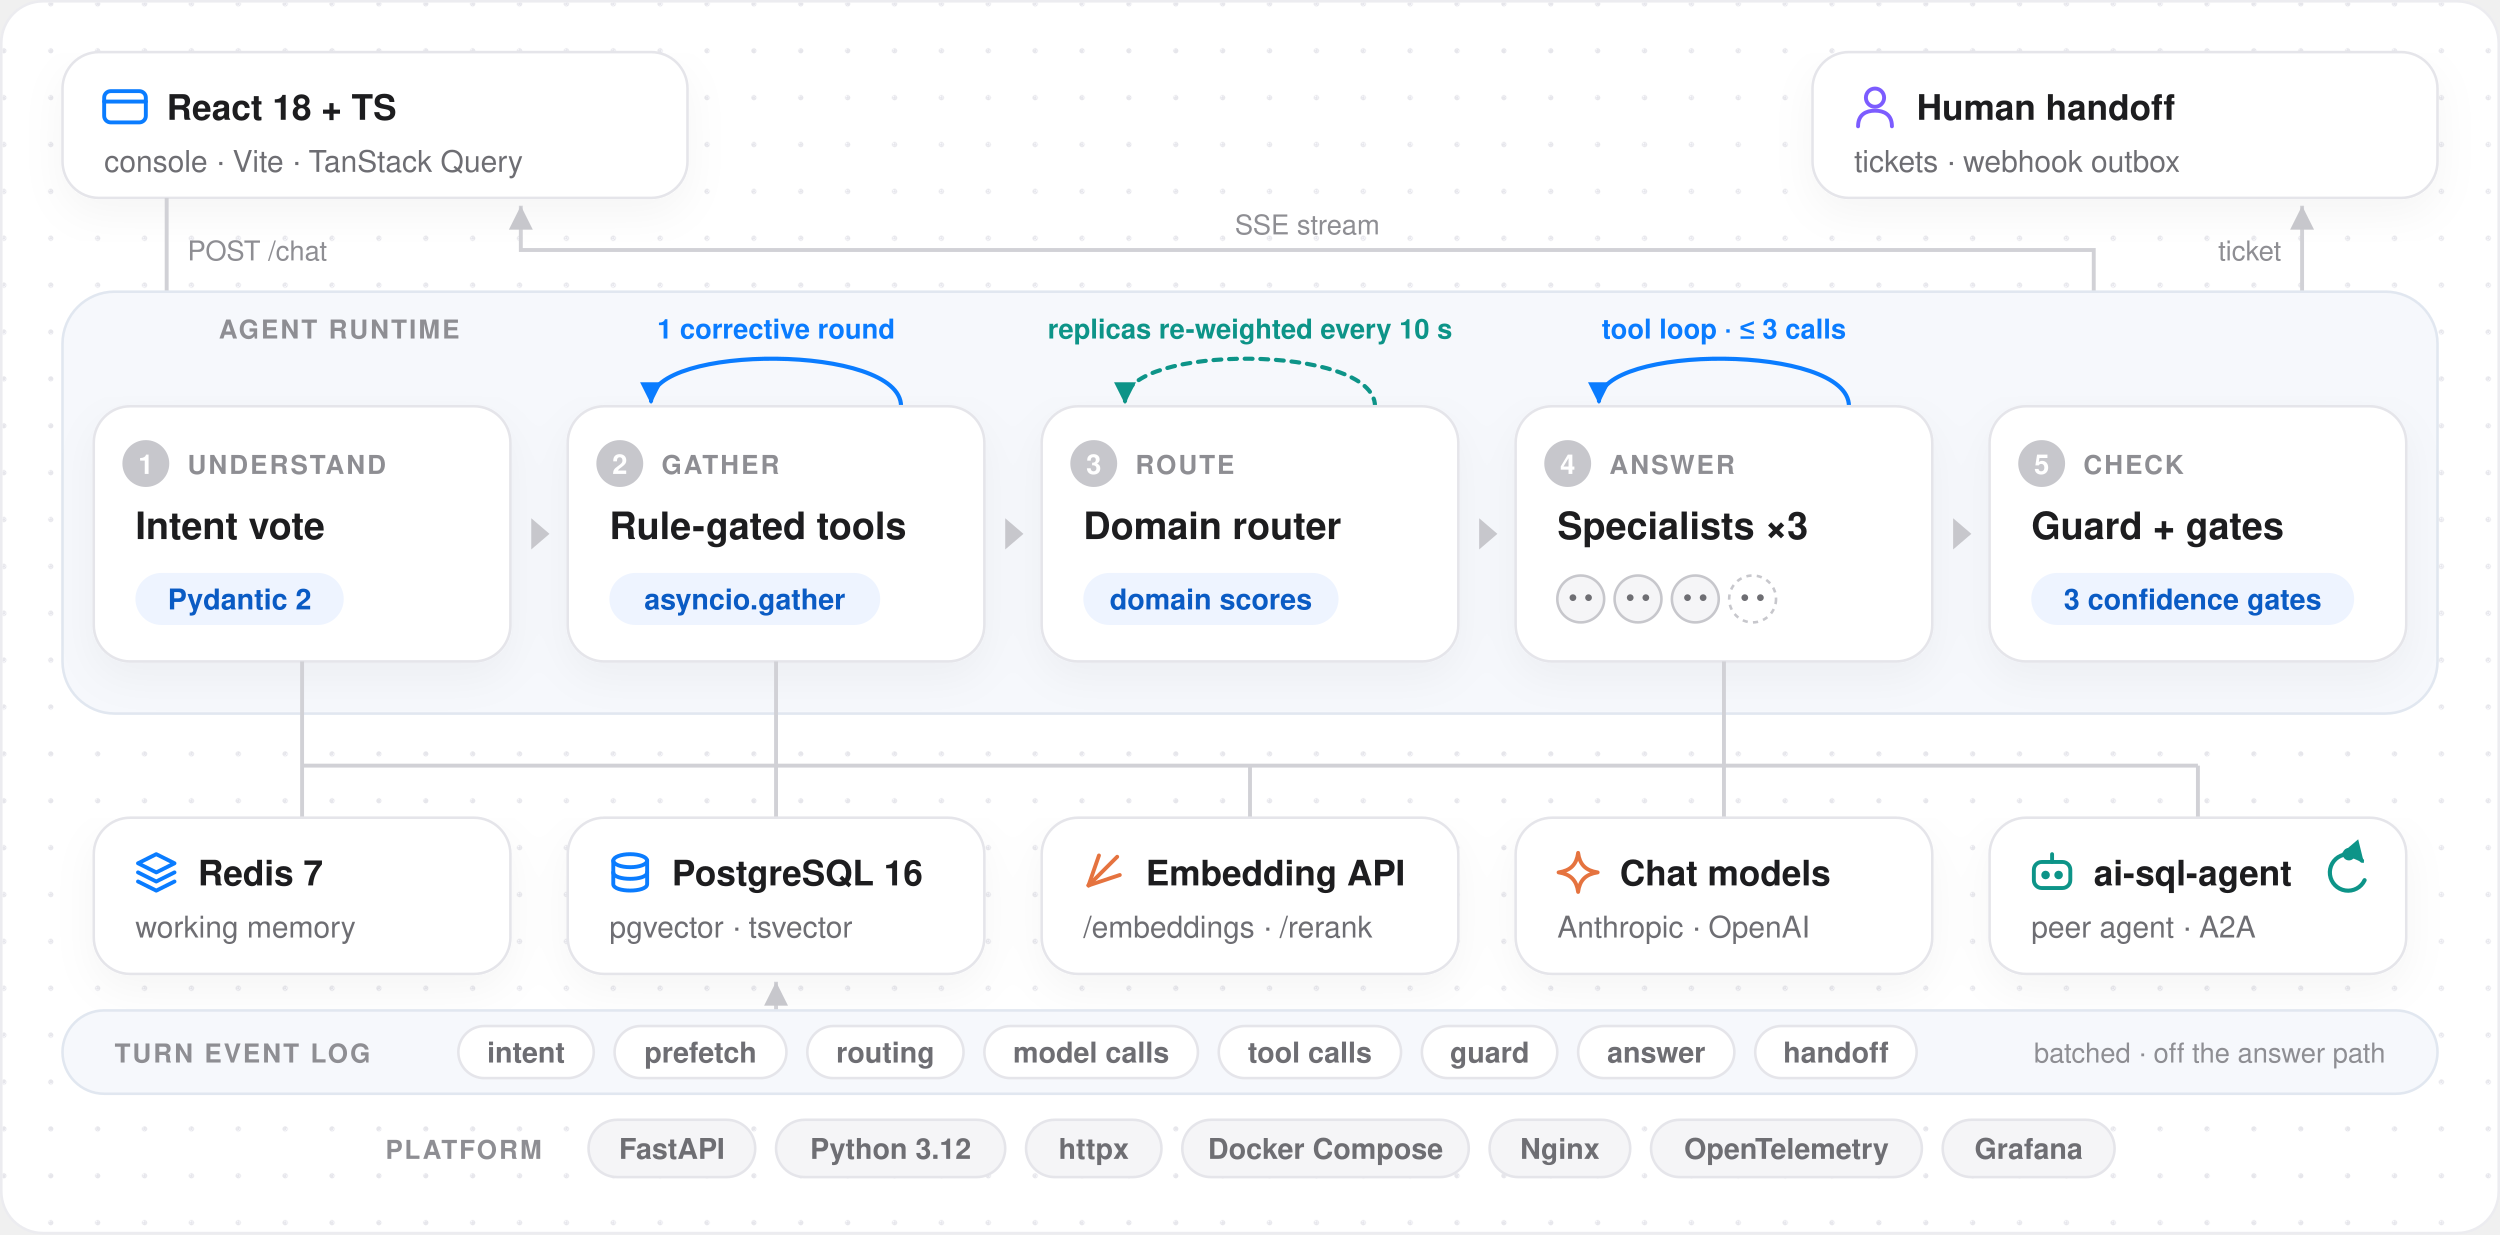
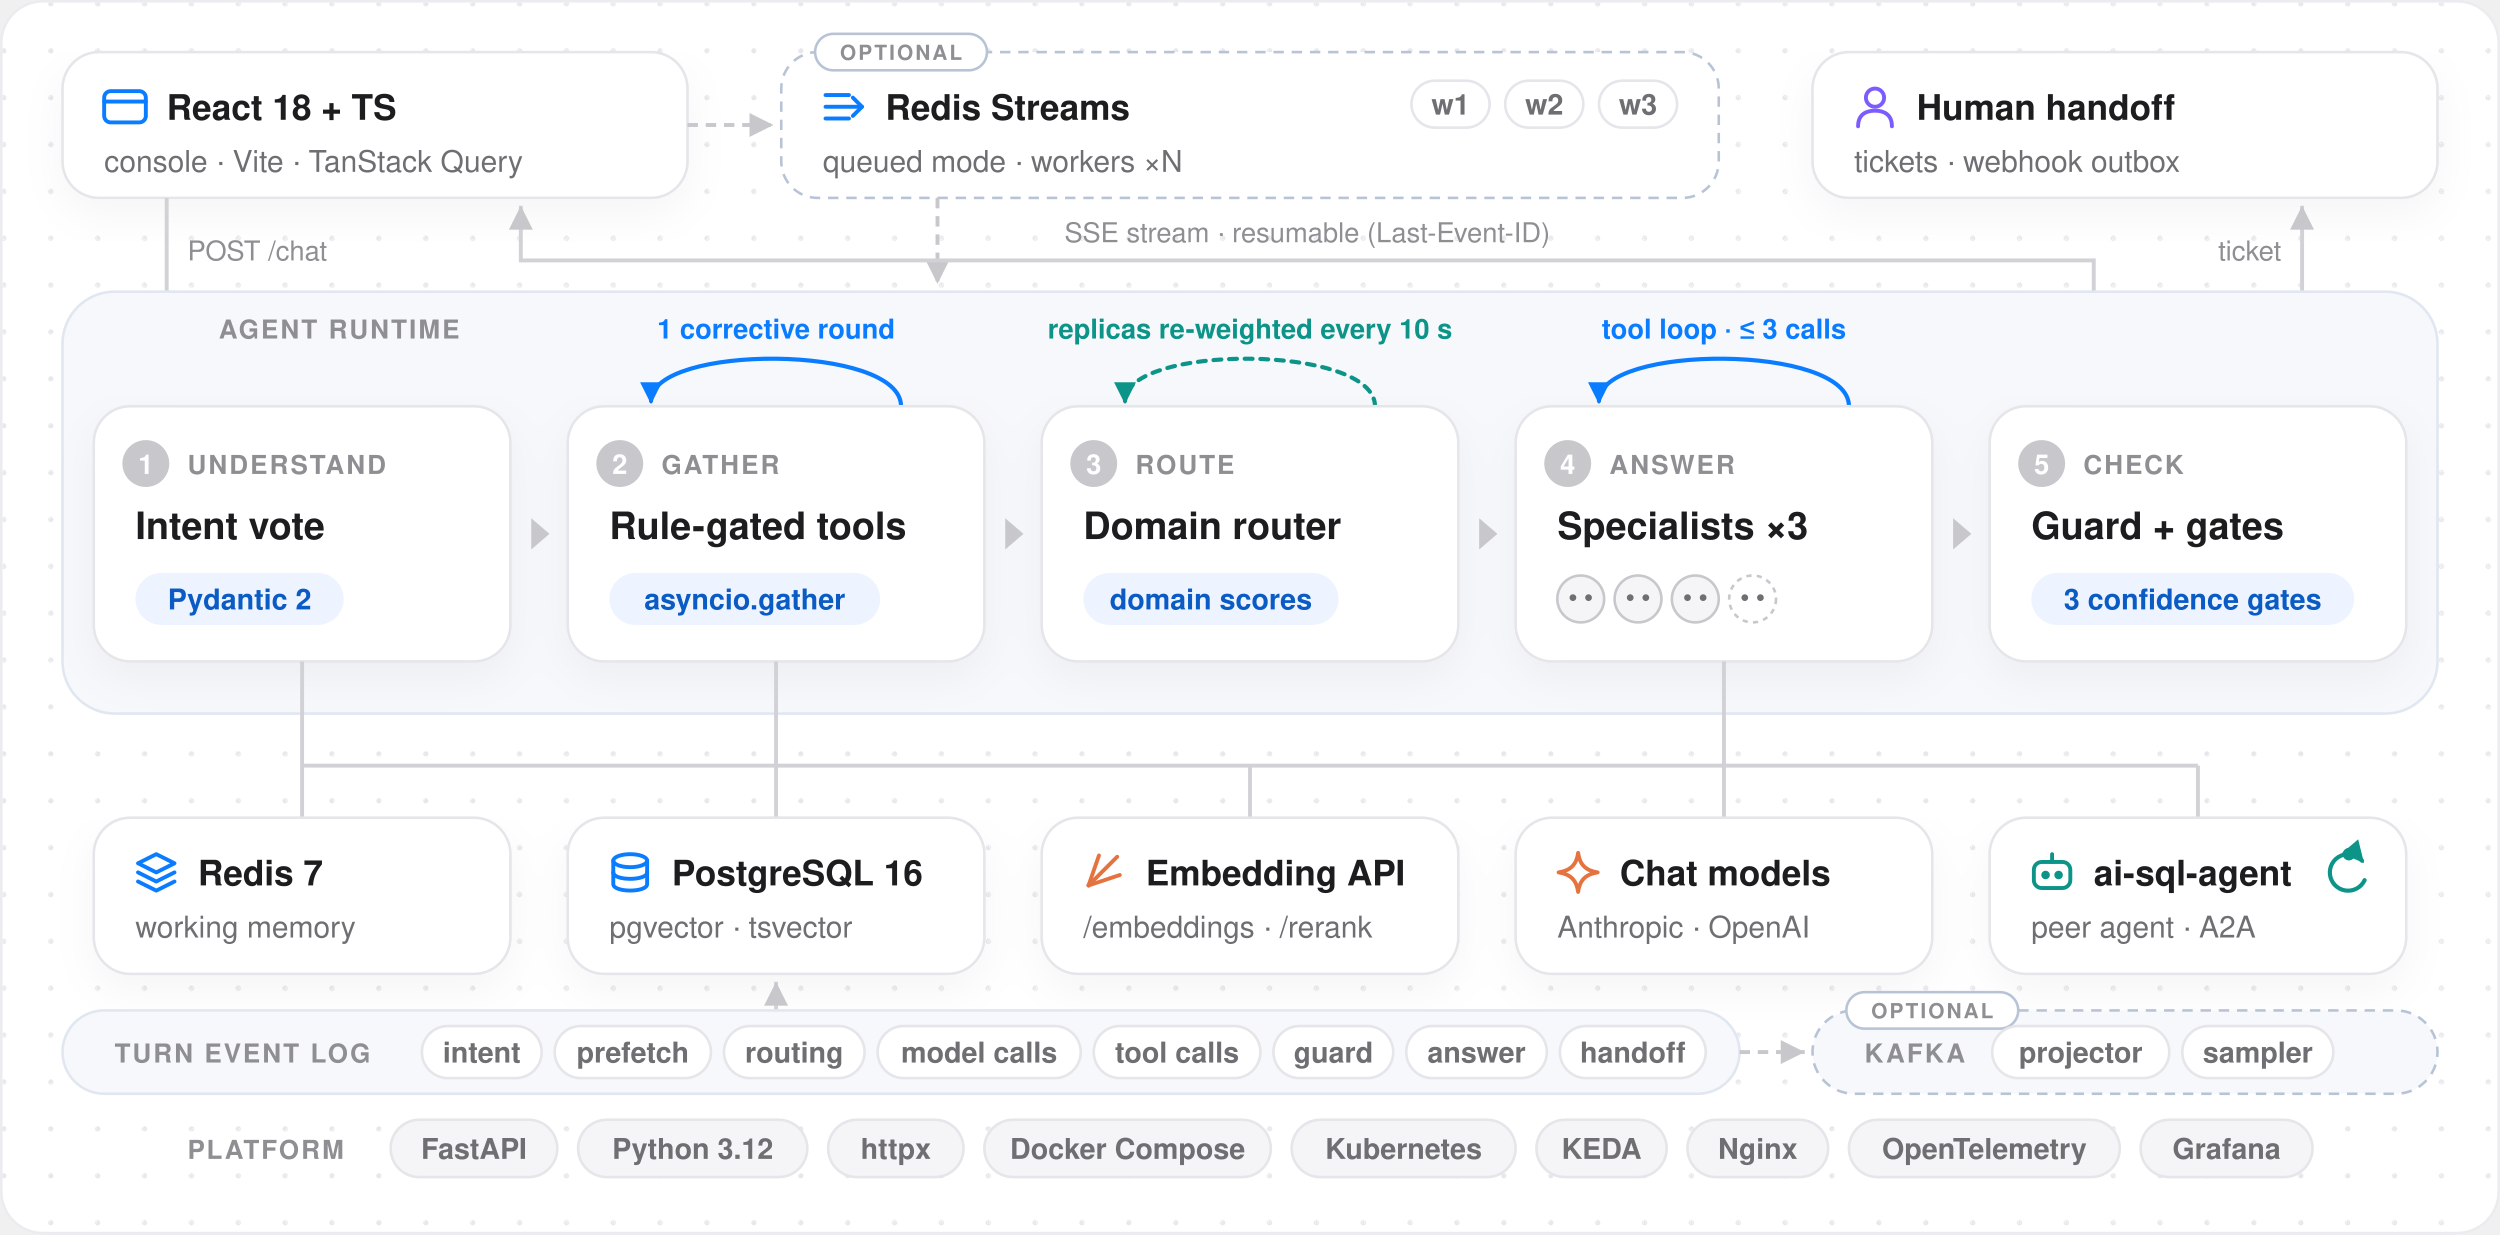
<svg xmlns="http://www.w3.org/2000/svg" viewBox="0 0 960 474" width="960" height="474" role="img" aria-labelledby="title desc">
  <style>
    text { font-family: -apple-system, BlinkMacSystemFont, "Segoe UI", "Helvetica Neue", Helvetica, Arial, sans-serif; }
    .eyebrow { font-size: 10px; font-weight: 600; letter-spacing: 0.08em; fill: #8e8e93; }
    .stage { font-size: 14.5px; font-weight: 650; fill: #1d1d1f; }
    .name { font-size: 13.5px; font-weight: 600; fill: #1d1d1f; }
    .sub { font-size: 11.5px; fill: #6e6e73; }
    .edge { font-size: 10.5px; fill: #8e8e93; }
    .chiptext { font-size: 11px; font-weight: 600; fill: #0a5bc4; }
    .pilltext { font-size: 11px; font-weight: 600; fill: #6e6e73; }
    .badgenum { font-size: 10.5px; font-weight: 700; fill: #ffffff; }
    .looplabel { font-size: 10.5px; font-weight: 600; }
    .loopblue { fill: #0a7cff; }
    .loopteal { fill: #0d9488; }

    .card { fill: #ffffff; stroke: #e5e5ea; stroke-width: 1; }
    .wire { fill: none; stroke: #d1d1d6; stroke-width: 1.5; }
    .icon { fill: none; stroke-width: 1.5; stroke-linecap: round; stroke-linejoin: round; }
    .loopline { fill: none; stroke-width: 1.6; stroke-linecap: round; }
    .ring { fill: none; stroke-width: 2; stroke-opacity: 0; }
    .chip { fill: #eef4ff; }
    .evpill { fill: #ffffff; stroke: #e5e5ea; }
    .evlit { opacity: 0; }
    .evon { fill: #e8f0ff; stroke: #0a7cff; }
    .evtext { font-size: 11px; font-weight: 600; fill: #0a5bc4; }

    .b { stroke: #0a7cff; }
    .o { stroke: #e5733f; }
    .t { stroke: #0d9488; }
    .v { stroke: #7c5cff; }
    .ft { fill: #0d9488; }

    /* A comet: a soft tail with a bright head */
    .tail, .head { fill: none; stroke-linecap: round; opacity: 0; animation: 10s linear infinite; }
    .tail { stroke-width: 3; stroke-dasharray: 0.3 1.5; stroke-dashoffset: 0.3; animation-name: tail; }
    .head { stroke-width: 4.5; stroke-dasharray: 0.02 1.5; stroke-dashoffset: 0.02; animation-name: head; }
    .tail.long { animation-name: tailL; }
    .head.long { animation-name: headL; }
    @keyframes tail { 0% { stroke-dashoffset: 0.3; opacity: 0.35; } 6% { stroke-dashoffset: -1; opacity: 0.35; } 6.5%, 100% { stroke-dashoffset: -1; opacity: 0; } }
    @keyframes head { 0% { stroke-dashoffset: 0.02; opacity: 1; } 6% { stroke-dashoffset: -1.28; opacity: 1; } 6.5%, 100% { stroke-dashoffset: -1.28; opacity: 0; } }
    @keyframes tailL { 0% { stroke-dashoffset: 0.3; opacity: 0.35; } 9% { stroke-dashoffset: -1; opacity: 0.35; } 9.5%, 100% { stroke-dashoffset: -1; opacity: 0; } }
    @keyframes headL { 0% { stroke-dashoffset: 0.02; opacity: 1; } 9% { stroke-dashoffset: -1.28; opacity: 1; } 9.5%, 100% { stroke-dashoffset: -1.28; opacity: 0; } }

    /* The monitor's loop never stops */
    .march { stroke-dasharray: 3 3; animation: march 1.2s linear infinite; }
    @keyframes march { to { stroke-dashoffset: -12; } }
    .badge { fill: #c7c7cc; transform-box: fill-box; transform-origin: center; }

    @keyframes rcon { 0%, 78.70% { stroke-opacity: 0; } 79.70%, 83.70% { stroke-opacity: 0.85; } 87.20%, 100% { stroke-opacity: 0; } }
    @keyframes rhum { 0%, 79.50% { stroke-opacity: 0; } 80.50%, 84.50% { stroke-opacity: 0.85; } 88.00%, 100% { stroke-opacity: 0; } }
    @keyframes st1 { 0%, 4.50% { stroke-opacity: 0; } 5.50%, 19.50% { stroke-opacity: 0.9; } 22.50%, 100% { stroke-opacity: 0; } }
    @keyframes bd1 { 0%, 4.50% { fill: #c7c7cc; transform: scale(1); } 6.00% { fill: #0a7cff; transform: scale(1.3); } 8.50%, 91.50% { fill: #0a7cff; transform: scale(1); } 94.50%, 100% { fill: #c7c7cc; transform: scale(1); } }
    @keyframes cp1 { 0%, 4.50% { fill: #eef4ff; } 5.70%, 19.50% { fill: #cfe0ff; } 23.00%, 100% { fill: #eef4ff; } }
    @keyframes st2 { 0%, 19.50% { stroke-opacity: 0; } 20.50%, 44.50% { stroke-opacity: 0.9; } 47.50%, 100% { stroke-opacity: 0; } }
    @keyframes bd2 { 0%, 19.50% { fill: #c7c7cc; transform: scale(1); } 21.00% { fill: #0a7cff; transform: scale(1.3); } 23.50%, 91.50% { fill: #0a7cff; transform: scale(1); } 94.50%, 100% { fill: #c7c7cc; transform: scale(1); } }
    @keyframes cp2 { 0%, 19.50% { fill: #eef4ff; } 20.70%, 44.50% { fill: #cfe0ff; } 48.00%, 100% { fill: #eef4ff; } }
    @keyframes st3 { 0%, 44.50% { stroke-opacity: 0; } 45.50%, 50.50% { stroke-opacity: 0.9; } 53.50%, 100% { stroke-opacity: 0; } }
    @keyframes bd3 { 0%, 44.50% { fill: #c7c7cc; transform: scale(1); } 46.00% { fill: #0a7cff; transform: scale(1.3); } 48.50%, 91.50% { fill: #0a7cff; transform: scale(1); } 94.50%, 100% { fill: #c7c7cc; transform: scale(1); } }
    @keyframes cp3 { 0%, 44.50% { fill: #eef4ff; } 45.70%, 50.50% { fill: #cfe0ff; } 54.00%, 100% { fill: #eef4ff; } }
    @keyframes st4 { 0%, 50.50% { stroke-opacity: 0; } 51.50%, 67.00% { stroke-opacity: 0.9; } 70.00%, 100% { stroke-opacity: 0; } }
    @keyframes bd4 { 0%, 50.50% { fill: #c7c7cc; transform: scale(1); } 52.00% { fill: #0a7cff; transform: scale(1.3); } 54.50%, 91.50% { fill: #0a7cff; transform: scale(1); } 94.50%, 100% { fill: #c7c7cc; transform: scale(1); } }
    @keyframes st5 { 0%, 67.00% { stroke-opacity: 0; } 68.00%, 76.50% { stroke-opacity: 0.9; } 79.50%, 100% { stroke-opacity: 0; } }
    @keyframes bd5 { 0%, 67.00% { fill: #c7c7cc; transform: scale(1); } 68.50% { fill: #0a7cff; transform: scale(1.3); } 71.00%, 91.50% { fill: #0a7cff; transform: scale(1); } 94.50%, 100% { fill: #c7c7cc; transform: scale(1); } }
    @keyframes cp5 { 0%, 67.00% { fill: #eef4ff; } 68.20%, 76.50% { fill: #cfe0ff; } 80.00%, 100% { fill: #eef4ff; } }
    @keyframes av0 { 0%, 50.50% { fill: #f5f5f7; } 51.70%, 91.50% { fill: #cfe0ff; } 95.00%, 100% { fill: #f5f5f7; } }
    @keyframes av1 { 0%, 50.50% { fill: #f5f5f7; } 51.70%, 91.50% { fill: #cfe0ff; } 95.00%, 100% { fill: #f5f5f7; } }
    @keyframes ch0 { 0%, 18.50% { fill: #c7c7cc; } 19.30%, 23.00% { fill: #0a7cff; } 26.00%, 100% { fill: #c7c7cc; } }
    @keyframes ch1 { 0%, 43.50% { fill: #c7c7cc; } 44.30%, 48.00% { fill: #0a7cff; } 51.00%, 100% { fill: #c7c7cc; } }
    @keyframes ch2 { 0%, 49.50% { fill: #c7c7cc; } 50.30%, 54.00% { fill: #0a7cff; } 57.00%, 100% { fill: #c7c7cc; } }
    @keyframes ch3 { 0%, 66.00% { fill: #c7c7cc; } 66.80%, 70.50% { fill: #0a7cff; } 73.50%, 100% { fill: #c7c7cc; } }
    @keyframes spin { 0%, 27.00% { transform: rotate(0deg); opacity: 0; } 27.20% { transform: rotate(0deg); opacity: 1; } 36.00% { transform: rotate(720deg); opacity: 1; } 36.50%, 100% { transform: rotate(720deg); opacity: 0; } }
    @keyframes rredis1 { 0%, 4.50% { stroke-opacity: 0; } 5.50%, 9.50% { stroke-opacity: 0.85; } 13.00%, 100% { stroke-opacity: 0; } }
    @keyframes rredis2 { 0%, 81.70% { stroke-opacity: 0; } 82.70%, 86.70% { stroke-opacity: 0.85; } 90.20%, 100% { stroke-opacity: 0; } }
    @keyframes rpg1 { 0%, 23.70% { stroke-opacity: 0; } 24.70%, 28.70% { stroke-opacity: 0.85; } 32.20%, 100% { stroke-opacity: 0; } }
    @keyframes rpg2 { 0%, 42.20% { stroke-opacity: 0; } 43.20%, 47.20% { stroke-opacity: 0.85; } 50.70%, 100% { stroke-opacity: 0; } }
    @keyframes rpg3 { 0%, 60.50% { stroke-opacity: 0; } 61.50%, 65.50% { stroke-opacity: 0.85; } 69.00%, 100% { stroke-opacity: 0; } }
    @keyframes remb1 { 0%, 16.00% { stroke-opacity: 0; } 17.00%, 21.00% { stroke-opacity: 0.85; } 24.50%, 100% { stroke-opacity: 0; } }
    @keyframes remb2 { 0%, 32.00% { stroke-opacity: 0; } 33.00%, 37.00% { stroke-opacity: 0.85; } 40.50%, 100% { stroke-opacity: 0; } }
    @keyframes rllm1 { 0%, 16.00% { stroke-opacity: 0; } 17.00%, 21.00% { stroke-opacity: 0.85; } 24.50%, 100% { stroke-opacity: 0; } }
    @keyframes rllm2 { 0%, 55.20% { stroke-opacity: 0; } 56.20%, 60.20% { stroke-opacity: 0.85; } 63.70%, 100% { stroke-opacity: 0; } }
    @keyframes rllm3 { 0%, 66.20% { stroke-opacity: 0; } 67.20%, 71.20% { stroke-opacity: 0.85; } 74.70%, 100% { stroke-opacity: 0; } }
    @keyframes rsql { 0%, 26.00% { stroke-opacity: 0; } 27.00%, 38.00% { stroke-opacity: 0.85; } 41.50%, 100% { stroke-opacity: 0; } }

    /* The turn event log: each event lights up as its step finishes, then goes
       dark as the flush passes over it on the way into PostgreSQL (rpg4). */
-     @keyframes ev1 { 0%, 19.50% { opacity: 0; } 20.50%, 87.10% { opacity: 1; } 88.60%, 100% { opacity: 0; } }
-     @keyframes ev2 { 0%, 44.50% { opacity: 0; } 45.50%, 89.00% { opacity: 1; } 90.50%, 100% { opacity: 0; } }
-     @keyframes ev3 { 0%, 50.50% { opacity: 0; } 51.50%, 89.50% { opacity: 1; } 91.00%, 100% { opacity: 0; } }
-     @keyframes ev4 { 0%, 60.20% { opacity: 0; } 61.20%, 88.60% { opacity: 1; } 90.10%, 100% { opacity: 0; } }
-     @keyframes ev5 { 0%, 65.50% { opacity: 0; } 66.50%, 87.60% { opacity: 1; } 89.10%, 100% { opacity: 0; } }
-     @keyframes ev6 { 0%, 70.50% { opacity: 0; } 71.50%, 86.90% { opacity: 1; } 88.40%, 100% { opacity: 0; } }
-     @keyframes ev7 { 0%, 73.00% { opacity: 0; } 74.00%, 86.10% { opacity: 1; } 87.60%, 100% { opacity: 0; } }
-     @keyframes ev8 { 0%, 76.00% { opacity: 0; } 77.00%, 85.40% { opacity: 1; } 86.90%, 100% { opacity: 0; } }
+     @keyframes ev1 { 0%, 19.50% { opacity: 0; } 20.50%, 86.67% { opacity: 1; } 88.17%, 100% { opacity: 0; } }
+     @keyframes ev2 { 0%, 44.50% { opacity: 0; } 45.50%, 88.26% { opacity: 1; } 89.76%, 100% { opacity: 0; } }
+     @keyframes ev3 { 0%, 50.50% { opacity: 0; } 51.50%, 89.72% { opacity: 1; } 91.22%, 100% { opacity: 0; } }
+     @keyframes ev4 { 0%, 60.20% { opacity: 0; } 61.20%, 88.39% { opacity: 1; } 89.89%, 100% { opacity: 0; } }
+     @keyframes ev5 { 0%, 65.50% { opacity: 0; } 66.50%, 86.97% { opacity: 1; } 88.47%, 100% { opacity: 0; } }
+     @keyframes ev6 { 0%, 70.50% { opacity: 0; } 71.50%, 85.84% { opacity: 1; } 87.34%, 100% { opacity: 0; } }
+     @keyframes ev7 { 0%, 73.00% { opacity: 0; } 74.00%, 84.81% { opacity: 1; } 86.31%, 100% { opacity: 0; } }
+     @keyframes ev8 { 0%, 76.00% { opacity: 0; } 77.00%, 83.68% { opacity: 1; } 85.18%, 100% { opacity: 0; } }
    @keyframes rpg4 { 0%, 89.60% { stroke-opacity: 0; } 90.60%, 93.60% { stroke-opacity: 0.85; } 97.10%, 100% { stroke-opacity: 0; } }
+     /* Optional parts are dashed: queued mode and the event log on Kafka. */
+     .opt { fill: #ffffff; stroke: #b8c4d6; stroke-width: 1; stroke-dasharray: 4 3; }
+     .optstrip { fill: #f6f8fc; stroke: #b8c4d6; stroke-width: 1; stroke-dasharray: 4 3; }
+     .optwire { fill: none; stroke: #c7c7cc; stroke-width: 1.5; stroke-dasharray: 4 3; }
+     .opttag { fill: #ffffff; stroke: #b8c4d6; }
+     .opttext { font-size: 8px; font-weight: 700; letter-spacing: 0.1em; fill: #8e8e93; }
+     .evdead { fill: #fdeceb; stroke: #e5484d; }
+     .xmark { fill: none; stroke: #e5484d; stroke-width: 1.6; stroke-linecap: round; }
+     .caption { font-size: 10.5px; font-weight: 600; }
+     .capb { fill: #0a5bc4; }
+     .capr { fill: #c62a2f; }
+     .r { stroke: #e5484d; }
+ 
+     /* Queued mode: w1 claims the run, loses its lease after the delegation
+        returns, and w2 takes the run over as attempt 2. */
+     @keyframes rq1 { 0%, 2.00% { stroke-opacity: 0; } 3.00%, 6.50% { stroke-opacity: 0.85; } 10.00%, 100% { stroke-opacity: 0; } }
+     @keyframes rqx { 0%, 45.50% { stroke-opacity: 0; } 46.50%, 49.00% { stroke-opacity: 0.85; } 51.00%, 100% { stroke-opacity: 0; } }
+     @keyframes rq2 { 0%, 49.00% { stroke-opacity: 0; } 50.00%, 53.00% { stroke-opacity: 0.85; } 56.50%, 100% { stroke-opacity: 0; } }
+     @keyframes w1on { 0%, 2.50% { opacity: 0; } 3.50%, 45.50% { opacity: 1; } 46.50%, 100% { opacity: 0; } }
+     @keyframes w1dead { 0%, 45.50% { opacity: 0; } 46.50%, 50.00% { opacity: 1; } 53.00%, 100% { opacity: 0; } }
+     @keyframes w2on { 0%, 49.00% { opacity: 0; } 50.00%, 91.50% { opacity: 1; } 94.50%, 100% { opacity: 0; } }
+     @keyframes cap1 { 0%, 2.50% { opacity: 0; } 3.50%, 45.50% { opacity: 1; } 46.50%, 100% { opacity: 0; } }
+     @keyframes capx { 0%, 45.50% { opacity: 0; } 46.50%, 49.00% { opacity: 1; } 50.00%, 100% { opacity: 0; } }
+     @keyframes cap2 { 0%, 49.00% { opacity: 0; } 50.00%, 91.50% { opacity: 1; } 94.50%, 100% { opacity: 0; } }
+ 
+     /* The event log on Kafka: the batch reaches the topic too, and the
+        projector and the sampler each read it. */
+     @keyframes rkafka { 0%, 87.50% { stroke-opacity: 0; } 88.50%, 92.00% { stroke-opacity: 0.85; } 95.50%, 100% { stroke-opacity: 0; } }
+     @keyframes kc1 { 0%, 88.50% { opacity: 0; } 89.50%, 94.50% { opacity: 1; } 96.00%, 100% { opacity: 0; } }
+     @keyframes kc2 { 0%, 89.50% { opacity: 0; } 90.50%, 94.50% { opacity: 1; } 96.00%, 100% { opacity: 0; } }
    @media (prefers-reduced-motion: reduce) {
      * { animation: none !important; }
    }
  </style>
  <defs>
    <pattern id="dots" width="18" height="18" patternUnits="userSpaceOnUse">
      <circle cx="1.5" cy="1.5" r="1" fill="#e6e6eb" />
    </pattern>
    <filter id="lift" x="-10%" y="-10%" width="120%" height="140%">
      <feDropShadow dx="0" dy="1" stdDeviation="1.5" flood-color="#000000" flood-opacity="0.05" />
      <feDropShadow dx="0" dy="6" stdDeviation="8" flood-color="#000000" flood-opacity="0.04" />
    </filter>
    <filter id="glow" filterUnits="userSpaceOnUse" x="0" y="0" width="960" height="474">
      <feGaussianBlur stdDeviation="2.2" result="blur" />
      <feMerge>
        <feMergeNode in="blur" />
        <feMergeNode in="SourceGraphic" />
      </feMerge>
    </filter>
    <marker id="arrow" viewBox="0 0 8 8" refX="7" refY="4" markerWidth="7" markerHeight="7" orient="auto">
      <path d="M0,0.5 L7,4 L0,7.5 Z" fill="#c7c7cc" />
    </marker>
    <marker id="mb" viewBox="0 0 8 8" refX="6" refY="4" markerWidth="6" markerHeight="6" orient="auto">
      <path d="M0,0.5 L7,4 L0,7.5 Z" fill="#0a7cff" />
    </marker>
    <marker id="mt" viewBox="0 0 8 8" refX="6" refY="4" markerWidth="6" markerHeight="6" orient="auto">
      <path d="M0,0.5 L7,4 L0,7.5 Z" fill="#0d9488" />
    </marker>
  </defs>
  <rect x="0.5" y="0.5" width="959" height="473" rx="16" fill="#ffffff" stroke="#ececf0" />
  <rect x="1" y="1" width="958" height="472" rx="16" fill="url(#dots)" />
  <g filter="url(#lift)">
    <rect class="card" x="24" y="20" width="240" height="56" rx="14" />
    <rect class="card" x="696" y="20" width="240" height="56" rx="14" />
  </g>
  <rect class="ring b" x="21" y="17" width="246" height="62" rx="16" style="animation: rcon 10s linear infinite" />
  <rect class="ring v" x="693" y="17" width="246" height="62" rx="16" style="animation: rhum 10s linear infinite" />
+   <path class="optwire" d="M264,48 H297" marker-end="url(#arrow)" />
+   <rect class="opt" x="300" y="20" width="360" height="56" rx="14" />
+   <rect class="ring b" x="297" y="17" width="366" height="62" rx="16" style="animation: rq1 10s linear infinite" />
+   <rect class="ring r" x="297" y="17" width="366" height="62" rx="16" style="animation: rqx 10s linear infinite" />
+   <rect class="ring b" x="297" y="17" width="366" height="62" rx="16" style="animation: rq2 10s linear infinite" />
+   <rect class="opttag" x="313" y="13" width="66" height="14" rx="7" />
+   <text class="opttext" x="346" y="23" text-anchor="middle">OPTIONAL</text>
+   <g class="icon b" transform="translate(316 33)">
+     <path d="M1 3.5 H10" />
+     <path d="M1 8 H15" />
+     <path d="M1 12.5 H10" />
+     <path d="M11.5 4.5 L15 8 L11.5 11.5" />
+   </g>
+   <text class="name" x="340" y="46">Redis Streams</text>
+   <text class="sub" x="316" y="66">queued mode · workers ×N</text>
+   <rect class="evpill" x="542" y="31" width="30" height="18" rx="9" />
+   <text class="pilltext" x="557" y="44" text-anchor="middle">w1</text>
+   <rect class="evpill" x="578" y="31" width="30" height="18" rx="9" />
+   <text class="pilltext" x="593" y="44" text-anchor="middle">w2</text>
+   <rect class="evpill" x="614" y="31" width="30" height="18" rx="9" />
+   <text class="pilltext" x="629" y="44" text-anchor="middle">w3</text>
+   <g class="evlit" style="animation: w1on 10s linear infinite">
+     <rect class="evon" x="542" y="31" width="30" height="18" rx="9" />
+     <text class="evtext" x="557" y="44" text-anchor="middle">w1</text>
+   </g>
+   <g class="evlit" style="animation: w1dead 10s linear infinite">
+     <rect class="evdead" x="542" y="31" width="30" height="18" rx="9" />
+     <path class="xmark" d="M553.5,36.5 L560.5,43.5 M560.5,36.5 L553.5,43.5" />
+   </g>
+   <g class="evlit" style="animation: w2on 10s linear infinite">
+     <rect class="evon" x="578" y="31" width="30" height="18" rx="9" />
+     <text class="evtext" x="593" y="44" text-anchor="middle">w2</text>
+   </g>
+   <text class="caption capb evlit" x="644" y="66" text-anchor="end" style="animation: cap1 10s linear infinite">attempt 1</text>
+   <text class="caption capr evlit" x="644" y="66" text-anchor="end" style="animation: capx 10s linear infinite">lease lost</text>
+   <text class="caption capb evlit" x="644" y="66" text-anchor="end" style="animation: cap2 10s linear infinite">attempt 2</text>
+   <path class="optwire" d="M360,76 V109" marker-end="url(#arrow)" />
  <g class="icon b" transform="translate(40 33)">
    <rect x="0" y="2" width="16" height="12" rx="2.5" />
    <path d="M0 6 H16" />
  </g>
  <text class="name" x="64" y="46">React 18 + TS</text>
  <text class="sub" x="40" y="66">console · Vite · TanStack Query</text>
  <g class="icon v" transform="translate(712 33)">
    <circle cx="8" cy="4.5" r="3.5" />
    <path d="M1.5 15.5 C1.5 11 4.5 9.5 8 9.5 C11.5 9.5 14.5 11 14.5 15.5" />
  </g>
  <text class="name" x="736" y="46">Human handoff</text>
  <text class="sub" x="712" y="66">tickets · webhook outbox</text>
  <path class="wire" d="M64,76 V154" marker-end="url(#arrow)" />
  <text class="edge" x="72" y="100">POST /chat</text>
-   <path class="wire" d="M804,156 V96 H200 V79" marker-end="url(#arrow)" />
-   <text class="edge" x="502" y="90" text-anchor="middle">SSE stream</text>
+   <path class="wire" d="M804,156 V100 H200 V79" marker-end="url(#arrow)" />
+   <text class="edge" x="502" y="93" text-anchor="middle">SSE stream · resumable (Last-Event-ID)</text>
  <path class="wire" d="M884,156 V79" marker-end="url(#arrow)" />
  <text class="edge" x="876" y="100" text-anchor="end">ticket</text>
  <rect x="24" y="112" width="912" height="162" rx="20" fill="#f6f8fc" stroke="#e1e7f0" />
  <text class="eyebrow" x="84" y="130">AGENT RUNTIME</text>
  <path class="loopline b" d="M346,156 C346,132 250,132 250,154" marker-end="url(#mb)" />
  <text class="looplabel loopblue" x="298" y="130" text-anchor="middle">1 corrective round</text>
  <path class="loopline t march" d="M528,156 C528,132 432,132 432,154" marker-end="url(#mt)" />
  <text class="looplabel loopteal" x="480" y="130" text-anchor="middle">replicas re-weighted every 10 s</text>
  <path class="loopline b" d="M710,156 C710,132 614,132 614,154" marker-end="url(#mb)" />
  <text class="looplabel loopblue" x="662" y="130" text-anchor="middle">tool loop · ≤ 3 calls</text>
  <path class="tail b" pathLength="1" d="M346,156 C346,132 250,132 250,154" style="animation-delay: 3.3s" />
  <path class="head b" pathLength="1" filter="url(#glow)" d="M346,156 C346,132 250,132 250,154" style="animation-delay: 3.3s" />
  <path class="tail b" pathLength="1" d="M710,156 C710,132 614,132 614,154" style="animation-delay: 5.5s" />
  <path class="head b" pathLength="1" filter="url(#glow)" d="M710,156 C710,132 614,132 614,154" style="animation-delay: 5.5s" />
  <g filter="url(#lift)">
    <rect class="card" x="36" y="156" width="160" height="98" rx="14" />
    <rect class="card" x="218" y="156" width="160" height="98" rx="14" />
    <rect class="card" x="400" y="156" width="160" height="98" rx="14" />
    <rect class="card" x="582" y="156" width="160" height="98" rx="14" />
    <rect class="card" x="764" y="156" width="160" height="98" rx="14" />
  </g>
  <rect class="ring b" x="33" y="153" width="166" height="104" rx="16" style="animation: st1 10s linear infinite" />
  <circle class="badge" cx="56" cy="178" r="9" style="animation: bd1 10s ease-out infinite" />
  <text class="badgenum" x="56" y="182" text-anchor="middle">1</text>
  <text class="eyebrow" x="72" y="182">UNDERSTAND</text>
  <text class="stage" x="52" y="207">Intent vote</text>
  <rect class="chip" x="52" y="220" width="80" height="20" rx="10" style="animation: cp1 10s linear infinite" />
  <text class="chiptext" x="92.0" y="234" text-anchor="middle">Pydantic 2</text>
  <rect class="ring b" x="215" y="153" width="166" height="104" rx="16" style="animation: st2 10s linear infinite" />
  <circle class="badge" cx="238" cy="178" r="9" style="animation: bd2 10s ease-out infinite" />
  <text class="badgenum" x="238" y="182" text-anchor="middle">2</text>
  <text class="eyebrow" x="254" y="182">GATHER</text>
  <text class="stage" x="234" y="207">Rule-gated tools</text>
  <rect class="chip" x="234" y="220" width="104" height="20" rx="10" style="animation: cp2 10s linear infinite" />
  <text class="chiptext" x="286.0" y="234" text-anchor="middle">asyncio.gather</text>
  <rect class="ring b" x="397" y="153" width="166" height="104" rx="16" style="animation: st3 10s linear infinite" />
  <circle class="badge" cx="420" cy="178" r="9" style="animation: bd3 10s ease-out infinite" />
  <text class="badgenum" x="420" y="182" text-anchor="middle">3</text>
  <text class="eyebrow" x="436" y="182">ROUTE</text>
  <text class="stage" x="416" y="207">Domain router</text>
  <rect class="chip" x="416" y="220" width="98" height="20" rx="10" style="animation: cp3 10s linear infinite" />
  <text class="chiptext" x="465.0" y="234" text-anchor="middle">domain scores</text>
  <rect class="ring b" x="579" y="153" width="166" height="104" rx="16" style="animation: st4 10s linear infinite" />
  <circle class="badge" cx="602" cy="178" r="9" style="animation: bd4 10s ease-out infinite" />
  <text class="badgenum" x="602" y="182" text-anchor="middle">4</text>
  <text class="eyebrow" x="618" y="182">ANSWER</text>
  <text class="stage" x="598" y="207">Specialists ×3</text>
  <rect class="ring b" x="761" y="153" width="166" height="104" rx="16" style="animation: st5 10s linear infinite" />
  <circle class="badge" cx="784" cy="178" r="9" style="animation: bd5 10s ease-out infinite" />
  <text class="badgenum" x="784" y="182" text-anchor="middle">5</text>
  <text class="eyebrow" x="800" y="182">CHECK</text>
  <text class="stage" x="780" y="207">Guard + gates</text>
  <rect class="chip" x="780" y="220" width="124" height="20" rx="10" style="animation: cp5 10s linear infinite" />
  <text class="chiptext" x="842.0" y="234" text-anchor="middle">3 confidence gates</text>
  <circle cx="607" cy="230" r="9" stroke="#c7c7cc" style="fill: #f5f5f7; animation: av0 10s linear infinite" />
  <circle cx="604" cy="229.5" r="1.3" fill="#6e6e73" />
  <circle cx="610" cy="229.5" r="1.3" fill="#6e6e73" />
  <circle cx="629" cy="230" r="9" stroke="#c7c7cc" style="fill: #f5f5f7; animation: av1 10s linear infinite" />
  <circle cx="626" cy="229.5" r="1.3" fill="#6e6e73" />
  <circle cx="632" cy="229.5" r="1.3" fill="#6e6e73" />
  <circle cx="651" cy="230" r="9" stroke="#c7c7cc" style="fill: #f5f5f7; " />
  <circle cx="648" cy="229.5" r="1.3" fill="#6e6e73" />
  <circle cx="654" cy="229.5" r="1.3" fill="#6e6e73" />
  <circle cx="673" cy="230" r="9" fill="#ffffff" stroke="#c7c7cc" stroke-dasharray="2 2" />
  <circle cx="670" cy="229.5" r="1.3" fill="#6e6e73" />
  <circle cx="676" cy="229.5" r="1.3" fill="#6e6e73" />
  <path d="M204 199 L211 205 L204 211 Z" style="fill: #c7c7cc; animation: ch0 10s linear infinite" />
  <path d="M386 199 L393 205 L386 211 Z" style="fill: #c7c7cc; animation: ch1 10s linear infinite" />
  <path d="M568 199 L575 205 L568 211 Z" style="fill: #c7c7cc; animation: ch2 10s linear infinite" />
  <path d="M750 199 L757 205 L750 211 Z" style="fill: #c7c7cc; animation: ch3 10s linear infinite" />
  <path class="wire" d="M116,254 V314" />
  <path class="wire" d="M298,254 V314" />
  <path class="wire" d="M662,254 V314" />
  <path class="wire" d="M116,294 H844" />
  <path class="wire" d="M480,294 V314" />
  <path class="wire" d="M844,294 V314" />
  <g filter="url(#lift)">
    <rect class="card" x="36" y="314" width="160" height="60" rx="14" />
    <rect class="card" x="218" y="314" width="160" height="60" rx="14" />
    <rect class="card" x="400" y="314" width="160" height="60" rx="14" />
    <rect class="card" x="582" y="314" width="160" height="60" rx="14" />
    <rect class="card" x="764" y="314" width="160" height="60" rx="14" />
  </g>
  <g class="icon b" transform="translate(52 327)">
    <path d="M8 1 L15 4.5 L8 8 L1 4.5 Z" />
    <path d="M1 8 L8 11.5 L15 8" />
    <path d="M1 11.5 L8 15 L15 11.5" />
  </g>
  <text class="name" x="76" y="340">Redis 7</text>
  <text class="sub" x="52" y="360">working memory</text>
  <g class="icon b" transform="translate(234 327)">
    <ellipse cx="8" cy="3.5" rx="6.5" ry="2.5" />
    <path d="M1.5 3.5 V12.5 C1.5 15.8 14.5 15.8 14.5 12.5 V3.5" />
    <path d="M1.5 8 C1.5 11.3 14.5 11.3 14.5 8" />
  </g>
  <text class="name" x="258" y="340">PostgreSQL 16</text>
  <text class="sub" x="234" y="360">pgvector · tsvector</text>
  <g class="icon o" transform="translate(416 327)">
    <path d="M2 13 L13 2" />
    <path d="M2 13 L14 9" />
    <path d="M2 13 L6 1.5" />
  </g>
  <text class="name" x="440" y="340">Embedding API</text>
  <text class="sub" x="416" y="360">/embeddings · /rerank</text>
  <g class="icon o" transform="translate(598 327)">
    <path d="M8 0.5 C8.6 5 10.9 7.3 15.5 8 C10.9 8.7 8.6 11 8 15.5 C7.4 11 5.1 8.7 0.5 8 C5.1 7.3 7.4 5 8 0.5 Z" />
  </g>
  <text class="name" x="622" y="340">Chat models</text>
  <text class="sub" x="598" y="360">Anthropic · OpenAI</text>
  <g class="icon t" transform="translate(780 327)">
    <rect x="1" y="4" width="14" height="10" rx="3" />
    <path d="M8 4 V1" />
    <circle cx="5.5" cy="9" r="0.9" class="ft" />
    <circle cx="10.5" cy="9" r="0.9" class="ft" />
  </g>
  <text class="name" x="804" y="340">ai-sql-agent</text>
  <text class="sub" x="780" y="360">peer agent · A2A</text>
  <path class="loopline t" d="M908 338 A7 7 0 1 1 907 330.5" marker-end="url(#mt)" />
  <circle cx="902" cy="328" r="2.4" fill="#0d9488" style="transform-box: view-box; transform-origin: 902px 335px; animation: spin 10s linear infinite" />
  <rect class="ring b" x="33" y="311" width="166" height="66" rx="16" style="animation: rredis1 10s linear infinite" />
  <rect class="ring b" x="33" y="311" width="166" height="66" rx="16" style="animation: rredis2 10s linear infinite" />
  <rect class="ring b" x="215" y="311" width="166" height="66" rx="16" style="animation: rpg1 10s linear infinite" />
  <rect class="ring b" x="215" y="311" width="166" height="66" rx="16" style="animation: rpg2 10s linear infinite" />
  <rect class="ring b" x="215" y="311" width="166" height="66" rx="16" style="animation: rpg3 10s linear infinite" />
  <rect class="ring b" x="215" y="311" width="166" height="66" rx="16" style="animation: rpg4 10s linear infinite" />
  <rect class="ring o" x="397" y="311" width="166" height="66" rx="16" style="animation: remb1 10s linear infinite" />
  <rect class="ring o" x="397" y="311" width="166" height="66" rx="16" style="animation: remb2 10s linear infinite" />
  <rect class="ring o" x="579" y="311" width="166" height="66" rx="16" style="animation: rllm1 10s linear infinite" />
  <rect class="ring o" x="579" y="311" width="166" height="66" rx="16" style="animation: rllm2 10s linear infinite" />
  <rect class="ring o" x="579" y="311" width="166" height="66" rx="16" style="animation: rllm3 10s linear infinite" />
  <rect class="ring t" x="761" y="311" width="166" height="66" rx="16" style="animation: rsql 10s linear infinite" />
  <path class="wire" d="M298,388 V377" marker-end="url(#arrow)" />
-   <rect x="24" y="388" width="912" height="32" rx="16" fill="#f6f8fc" stroke="#e1e7f0" />
+   <rect x="24" y="388" width="644" height="32" rx="16" fill="#f6f8fc" stroke="#e1e7f0" />
  <text class="eyebrow" x="44" y="408">TURN EVENT LOG</text>
-   <rect class="evpill" x="176" y="394" width="52" height="20" rx="10" />
-   <text class="pilltext" x="202" y="408" text-anchor="middle">intent</text>
+   <rect class="evpill" x="162" y="394" width="46" height="20" rx="10" />
+   <text class="pilltext" x="185" y="408" text-anchor="middle">intent</text>
  <g class="evlit" style="animation: ev1 10s linear infinite">
-     <rect class="evon" x="176" y="394" width="52" height="20" rx="10" />
-     <text class="evtext" x="202" y="408" text-anchor="middle">intent</text>
-   </g>
-   <rect class="evpill" x="236" y="394" width="66" height="20" rx="10" />
-   <text class="pilltext" x="269" y="408" text-anchor="middle">prefetch</text>
+     <rect class="evon" x="162" y="394" width="46" height="20" rx="10" />
+     <text class="evtext" x="185" y="408" text-anchor="middle">intent</text>
+   </g>
+   <rect class="evpill" x="213" y="394" width="60" height="20" rx="10" />
+   <text class="pilltext" x="243" y="408" text-anchor="middle">prefetch</text>
  <g class="evlit" style="animation: ev2 10s linear infinite">
-     <rect class="evon" x="236" y="394" width="66" height="20" rx="10" />
-     <text class="evtext" x="269" y="408" text-anchor="middle">prefetch</text>
-   </g>
-   <rect class="evpill" x="310" y="394" width="60" height="20" rx="10" />
-   <text class="pilltext" x="340" y="408" text-anchor="middle">routing</text>
+     <rect class="evon" x="213" y="394" width="60" height="20" rx="10" />
+     <text class="evtext" x="243" y="408" text-anchor="middle">prefetch</text>
+   </g>
+   <rect class="evpill" x="278" y="394" width="54" height="20" rx="10" />
+   <text class="pilltext" x="305" y="408" text-anchor="middle">routing</text>
  <g class="evlit" style="animation: ev3 10s linear infinite">
-     <rect class="evon" x="310" y="394" width="60" height="20" rx="10" />
-     <text class="evtext" x="340" y="408" text-anchor="middle">routing</text>
-   </g>
-   <rect class="evpill" x="378" y="394" width="82" height="20" rx="10" />
-   <text class="pilltext" x="419" y="408" text-anchor="middle">model calls</text>
+     <rect class="evon" x="278" y="394" width="54" height="20" rx="10" />
+     <text class="evtext" x="305" y="408" text-anchor="middle">routing</text>
+   </g>
+   <rect class="evpill" x="337" y="394" width="78" height="20" rx="10" />
+   <text class="pilltext" x="376" y="408" text-anchor="middle">model calls</text>
  <g class="evlit" style="animation: ev4 10s linear infinite">
-     <rect class="evon" x="378" y="394" width="82" height="20" rx="10" />
-     <text class="evtext" x="419" y="408" text-anchor="middle">model calls</text>
-   </g>
-   <rect class="evpill" x="468" y="394" width="70" height="20" rx="10" />
-   <text class="pilltext" x="503" y="408" text-anchor="middle">tool calls</text>
+     <rect class="evon" x="337" y="394" width="78" height="20" rx="10" />
+     <text class="evtext" x="376" y="408" text-anchor="middle">model calls</text>
+   </g>
+   <rect class="evpill" x="420" y="394" width="64" height="20" rx="10" />
+   <text class="pilltext" x="452" y="408" text-anchor="middle">tool calls</text>
  <g class="evlit" style="animation: ev5 10s linear infinite">
-     <rect class="evon" x="468" y="394" width="70" height="20" rx="10" />
-     <text class="evtext" x="503" y="408" text-anchor="middle">tool calls</text>
-   </g>
-   <rect class="evpill" x="546" y="394" width="52" height="20" rx="10" />
-   <text class="pilltext" x="572" y="408" text-anchor="middle">guard</text>
+     <rect class="evon" x="420" y="394" width="64" height="20" rx="10" />
+     <text class="evtext" x="452" y="408" text-anchor="middle">tool calls</text>
+   </g>
+   <rect class="evpill" x="489" y="394" width="46" height="20" rx="10" />
+   <text class="pilltext" x="512" y="408" text-anchor="middle">guard</text>
  <g class="evlit" style="animation: ev6 10s linear infinite">
-     <rect class="evon" x="546" y="394" width="52" height="20" rx="10" />
-     <text class="evtext" x="572" y="408" text-anchor="middle">guard</text>
-   </g>
-   <rect class="evpill" x="606" y="394" width="60" height="20" rx="10" />
-   <text class="pilltext" x="636" y="408" text-anchor="middle">answer</text>
+     <rect class="evon" x="489" y="394" width="46" height="20" rx="10" />
+     <text class="evtext" x="512" y="408" text-anchor="middle">guard</text>
+   </g>
+   <rect class="evpill" x="540" y="394" width="54" height="20" rx="10" />
+   <text class="pilltext" x="567" y="408" text-anchor="middle">answer</text>
  <g class="evlit" style="animation: ev7 10s linear infinite">
-     <rect class="evon" x="606" y="394" width="60" height="20" rx="10" />
-     <text class="evtext" x="636" y="408" text-anchor="middle">answer</text>
-   </g>
-   <rect class="evpill" x="674" y="394" width="62" height="20" rx="10" />
-   <text class="pilltext" x="705" y="408" text-anchor="middle">handoff</text>
+     <rect class="evon" x="540" y="394" width="54" height="20" rx="10" />
+     <text class="evtext" x="567" y="408" text-anchor="middle">answer</text>
+   </g>
+   <rect class="evpill" x="599" y="394" width="56" height="20" rx="10" />
+   <text class="pilltext" x="627" y="408" text-anchor="middle">handoff</text>
  <g class="evlit" style="animation: ev8 10s linear infinite">
-     <rect class="evon" x="674" y="394" width="62" height="20" rx="10" />
-     <text class="evtext" x="705" y="408" text-anchor="middle">handoff</text>
-   </g>
-   <text class="edge" x="916" y="408" text-anchor="end">batched · off the answer path</text>
-   <text class="eyebrow" x="148.0" y="445">PLATFORM</text>
-   <rect x="226.0" y="430" width="64" height="22" rx="11" fill="#f5f5f7" stroke="#e5e5ea" />
-   <text class="pilltext" x="258.0" y="445" text-anchor="middle">FastAPI</text>
-   <rect x="298.0" y="430" width="88" height="22" rx="11" fill="#f5f5f7" stroke="#e5e5ea" />
-   <text class="pilltext" x="342.0" y="445" text-anchor="middle">Python 3.12</text>
-   <rect x="394.0" y="430" width="52" height="22" rx="11" fill="#f5f5f7" stroke="#e5e5ea" />
-   <text class="pilltext" x="420.0" y="445" text-anchor="middle">httpx</text>
-   <rect x="454.0" y="430" width="110" height="22" rx="11" fill="#f5f5f7" stroke="#e5e5ea" />
-   <text class="pilltext" x="509.0" y="445" text-anchor="middle">Docker Compose</text>
-   <rect x="572.0" y="430" width="54" height="22" rx="11" fill="#f5f5f7" stroke="#e5e5ea" />
-   <text class="pilltext" x="599.0" y="445" text-anchor="middle">Nginx</text>
-   <rect x="634.0" y="430" width="104" height="22" rx="11" fill="#f5f5f7" stroke="#e5e5ea" />
-   <text class="pilltext" x="686.0" y="445" text-anchor="middle">OpenTelemetry</text>
-   <rect x="746.0" y="430" width="66" height="22" rx="11" fill="#f5f5f7" stroke="#e5e5ea" />
-   <text class="pilltext" x="779.0" y="445" text-anchor="middle">Grafana</text>
+     <rect class="evon" x="599" y="394" width="56" height="20" rx="10" />
+     <text class="evtext" x="627" y="408" text-anchor="middle">handoff</text>
+   </g>
+   <path class="optwire" d="M668,404 H693" marker-end="url(#arrow)" />
+   <rect class="optstrip" x="696" y="388" width="240" height="32" rx="16" />
+   <rect class="ring b" x="693" y="385" width="246" height="38" rx="19" style="animation: rkafka 10s linear infinite" />
+   <rect class="opttag" x="709" y="381" width="66" height="14" rx="7" />
+   <text class="opttext" x="742" y="391" text-anchor="middle">OPTIONAL</text>
+   <text class="eyebrow" x="716" y="408">KAFKA</text>
+   <rect class="evpill" x="765" y="394" width="68" height="20" rx="10" />
+   <text class="pilltext" x="799" y="408" text-anchor="middle">projector</text>
+   <g class="evlit" style="animation: kc1 10s linear infinite">
+     <rect class="evon" x="765" y="394" width="68" height="20" rx="10" />
+     <text class="evtext" x="799" y="408" text-anchor="middle">projector</text>
+   </g>
+   <rect class="evpill" x="838" y="394" width="58" height="20" rx="10" />
+   <text class="pilltext" x="867" y="408" text-anchor="middle">sampler</text>
+   <g class="evlit" style="animation: kc2 10s linear infinite">
+     <rect class="evon" x="838" y="394" width="58" height="20" rx="10" />
+     <text class="evtext" x="867" y="408" text-anchor="middle">sampler</text>
+   </g>
+   <text class="eyebrow" x="72.0" y="445">PLATFORM</text>
+   <rect x="150.0" y="430" width="64" height="22" rx="11" fill="#f5f5f7" stroke="#e5e5ea" />
+   <text class="pilltext" x="182.0" y="445" text-anchor="middle">FastAPI</text>
+   <rect x="222.0" y="430" width="88" height="22" rx="11" fill="#f5f5f7" stroke="#e5e5ea" />
+   <text class="pilltext" x="266.0" y="445" text-anchor="middle">Python 3.12</text>
+   <rect x="318.0" y="430" width="52" height="22" rx="11" fill="#f5f5f7" stroke="#e5e5ea" />
+   <text class="pilltext" x="344.0" y="445" text-anchor="middle">httpx</text>
+   <rect x="378.0" y="430" width="110" height="22" rx="11" fill="#f5f5f7" stroke="#e5e5ea" />
+   <text class="pilltext" x="433.0" y="445" text-anchor="middle">Docker Compose</text>
+   <rect x="496.0" y="430" width="86" height="22" rx="11" fill="#f5f5f7" stroke="#e5e5ea" />
+   <text class="pilltext" x="539.0" y="445" text-anchor="middle">Kubernetes</text>
+   <rect x="590.0" y="430" width="50" height="22" rx="11" fill="#f5f5f7" stroke="#e5e5ea" />
+   <text class="pilltext" x="615.0" y="445" text-anchor="middle">KEDA</text>
+   <rect x="648.0" y="430" width="54" height="22" rx="11" fill="#f5f5f7" stroke="#e5e5ea" />
+   <text class="pilltext" x="675.0" y="445" text-anchor="middle">Nginx</text>
+   <rect x="710.0" y="430" width="104" height="22" rx="11" fill="#f5f5f7" stroke="#e5e5ea" />
+   <text class="pilltext" x="762.0" y="445" text-anchor="middle">OpenTelemetry</text>
+   <rect x="822.0" y="430" width="66" height="22" rx="11" fill="#f5f5f7" stroke="#e5e5ea" />
+   <text class="pilltext" x="855.0" y="445" text-anchor="middle">Grafana</text>
  <path class="tail b" pathLength="1" d="M64,76 V156" style="animation-delay: 0.0s" />
  <path class="head b" pathLength="1" filter="url(#glow)" d="M64,76 V156" style="animation-delay: 0.0s" />
  <path class="tail b" pathLength="1" d="M116,314 V254" style="animation-delay: 0.5s" />
  <path class="head b" pathLength="1" filter="url(#glow)" d="M116,314 V254" style="animation-delay: 0.5s" />
  <path class="tail long o" pathLength="1" d="M116,254 V294 H662 V314" style="animation-delay: 0.95s" />
  <path class="head long o" pathLength="1" filter="url(#glow)" d="M116,254 V294 H662 V314" style="animation-delay: 0.95s" />
  <path class="tail long o" pathLength="1" d="M116,254 V294 H480 V314" style="animation-delay: 0.95s" />
  <path class="head long o" pathLength="1" filter="url(#glow)" d="M116,254 V294 H480 V314" style="animation-delay: 0.95s" />
  <path class="tail b" pathLength="1" d="M298,254 V314" style="animation-delay: 1.95s" />
  <path class="head b" pathLength="1" filter="url(#glow)" d="M298,254 V314" style="animation-delay: 1.95s" />
  <path class="tail long t" pathLength="1" d="M298,254 V294 H844 V314" style="animation-delay: 1.95s" />
  <path class="head long t" pathLength="1" filter="url(#glow)" d="M298,254 V294 H844 V314" style="animation-delay: 1.95s" />
  <path class="tail long o" pathLength="1" d="M298,254 V294 H480 V314" style="animation-delay: 2.55s" />
  <path class="head long o" pathLength="1" filter="url(#glow)" d="M298,254 V294 H480 V314" style="animation-delay: 2.55s" />
  <path class="tail b" pathLength="1" d="M298,254 V314" style="animation-delay: 3.8s" />
  <path class="head b" pathLength="1" filter="url(#glow)" d="M298,254 V314" style="animation-delay: 3.8s" />
  <path class="tail long t" pathLength="1" d="M844,314 V294 H298 V254" style="animation-delay: 3.65s" />
  <path class="head long t" pathLength="1" filter="url(#glow)" d="M844,314 V294 H298 V254" style="animation-delay: 3.65s" />
  <path class="tail o" pathLength="1" d="M662,254 V314" style="animation-delay: 5.1s" />
  <path class="head o" pathLength="1" filter="url(#glow)" d="M662,254 V314" style="animation-delay: 5.1s" />
  <path class="tail o" pathLength="1" d="M662,254 V314" style="animation-delay: 5.28s" />
  <path class="head o" pathLength="1" filter="url(#glow)" d="M662,254 V314" style="animation-delay: 5.28s" />
  <path class="tail long b" pathLength="1" d="M662,254 V294 H298 V314" style="animation-delay: 5.7s" />
  <path class="head long b" pathLength="1" filter="url(#glow)" d="M662,254 V294 H298 V314" style="animation-delay: 5.7s" />
  <path class="tail long b" pathLength="1" d="M298,314 V294 H662 V254" style="animation-delay: 6.1s" />
  <path class="head long b" pathLength="1" filter="url(#glow)" d="M298,314 V294 H662 V254" style="animation-delay: 6.1s" />
  <path class="tail o" pathLength="1" d="M662,254 V314" style="animation-delay: 6.4s" />
  <path class="head o" pathLength="1" filter="url(#glow)" d="M662,254 V314" style="animation-delay: 6.4s" />
-   <path class="tail long b" pathLength="1" d="M804,156 V96 H200 V76" style="animation-delay: 7.25s" />
-   <path class="head long b" pathLength="1" filter="url(#glow)" d="M804,156 V96 H200 V76" style="animation-delay: 7.25s" />
+   <path class="tail long b" pathLength="1" d="M804,156 V100 H200 V76" style="animation-delay: 7.25s" />
+   <path class="head long b" pathLength="1" filter="url(#glow)" d="M804,156 V100 H200 V76" style="animation-delay: 7.25s" />
  <path class="tail v" pathLength="1" d="M884,156 V76" style="animation-delay: 7.55s" />
  <path class="head v" pathLength="1" filter="url(#glow)" d="M884,156 V76" style="animation-delay: 7.55s" />
  <path class="tail b" pathLength="1" d="M116,254 V314" style="animation-delay: 7.75s" />
  <path class="head b" pathLength="1" filter="url(#glow)" d="M116,254 V314" style="animation-delay: 7.75s" />
  <path class="tail long b" pathLength="1" d="M56,388 H298 V377" style="animation-delay: 8.3s" />
  <path class="head long b" pathLength="1" filter="url(#glow)" d="M56,388 H298 V377" style="animation-delay: 8.3s" />
-   <path class="tail long b" pathLength="1" d="M904,388 H298 V377" style="animation-delay: 8.3s" />
-   <path class="head long b" pathLength="1" filter="url(#glow)" d="M904,388 H298 V377" style="animation-delay: 8.3s" />
+   <path class="tail long b" pathLength="1" d="M656,388 H298 V377" style="animation-delay: 8.3s" />
+   <path class="head long b" pathLength="1" filter="url(#glow)" d="M656,388 H298 V377" style="animation-delay: 8.3s" />
+   <path class="tail b" pathLength="1" d="M668,404 H694" style="animation-delay: 8.3s" />
+   <path class="head b" pathLength="1" filter="url(#glow)" d="M668,404 H694" style="animation-delay: 8.3s" />
</svg>
